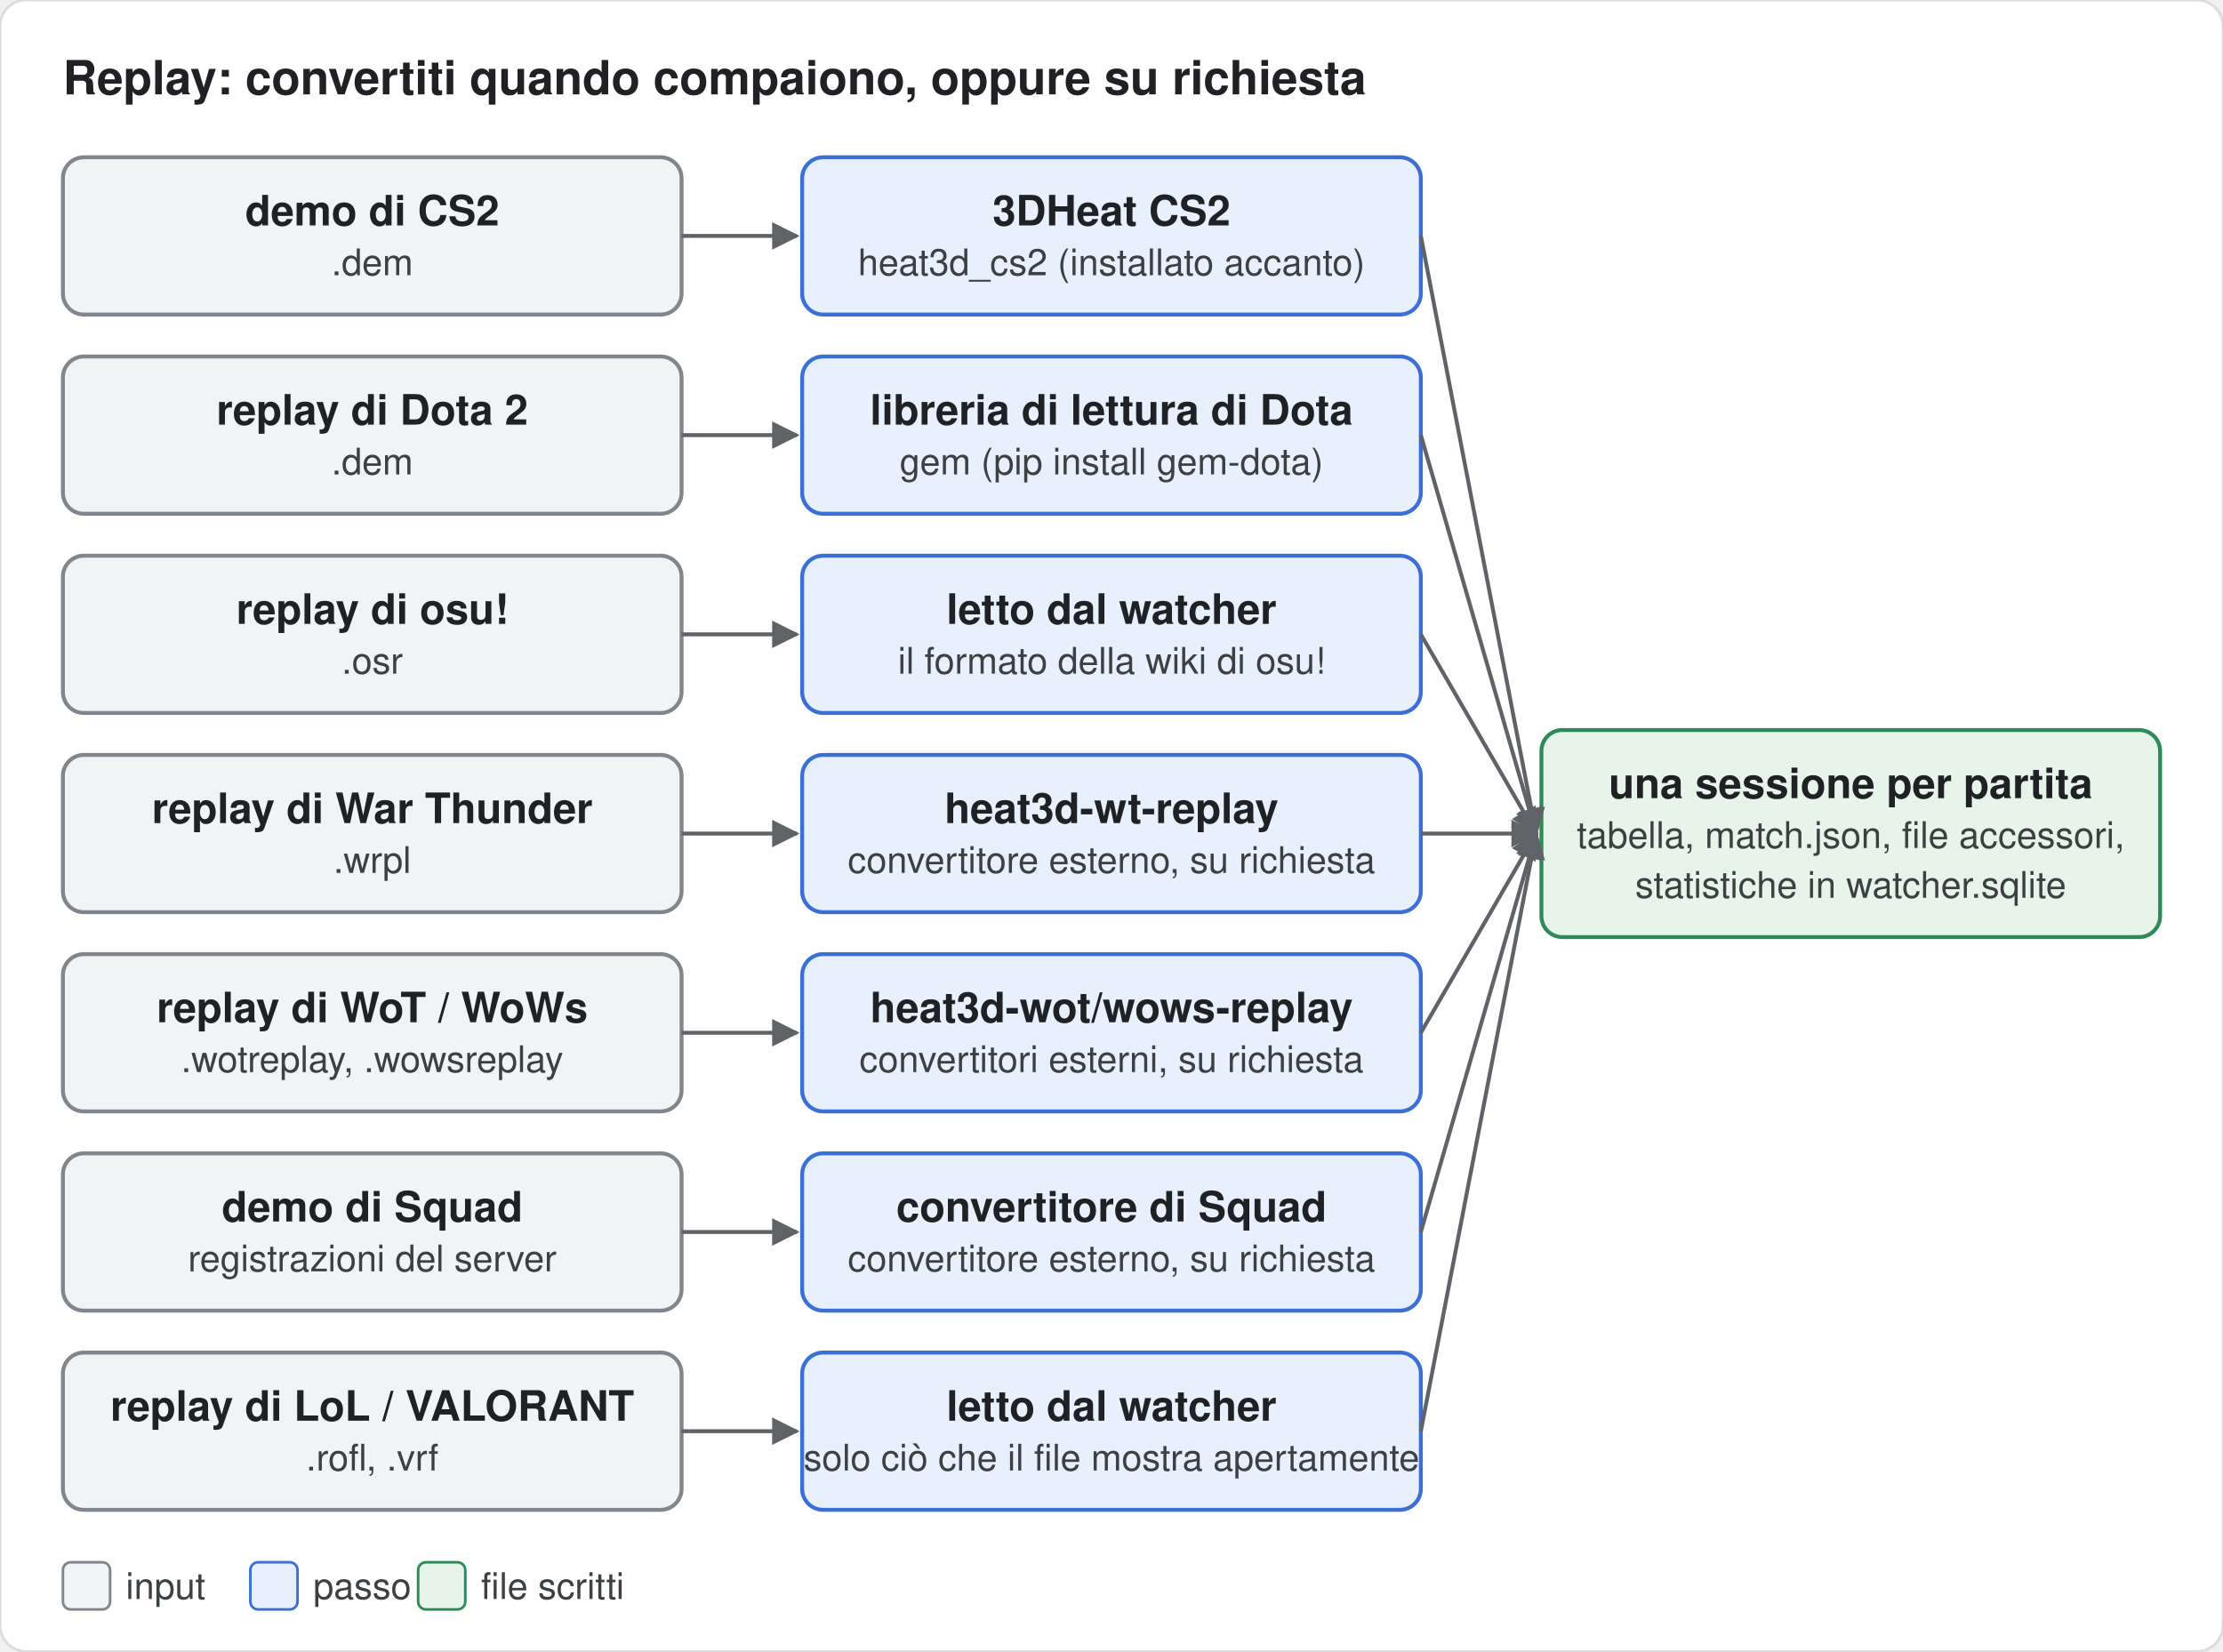
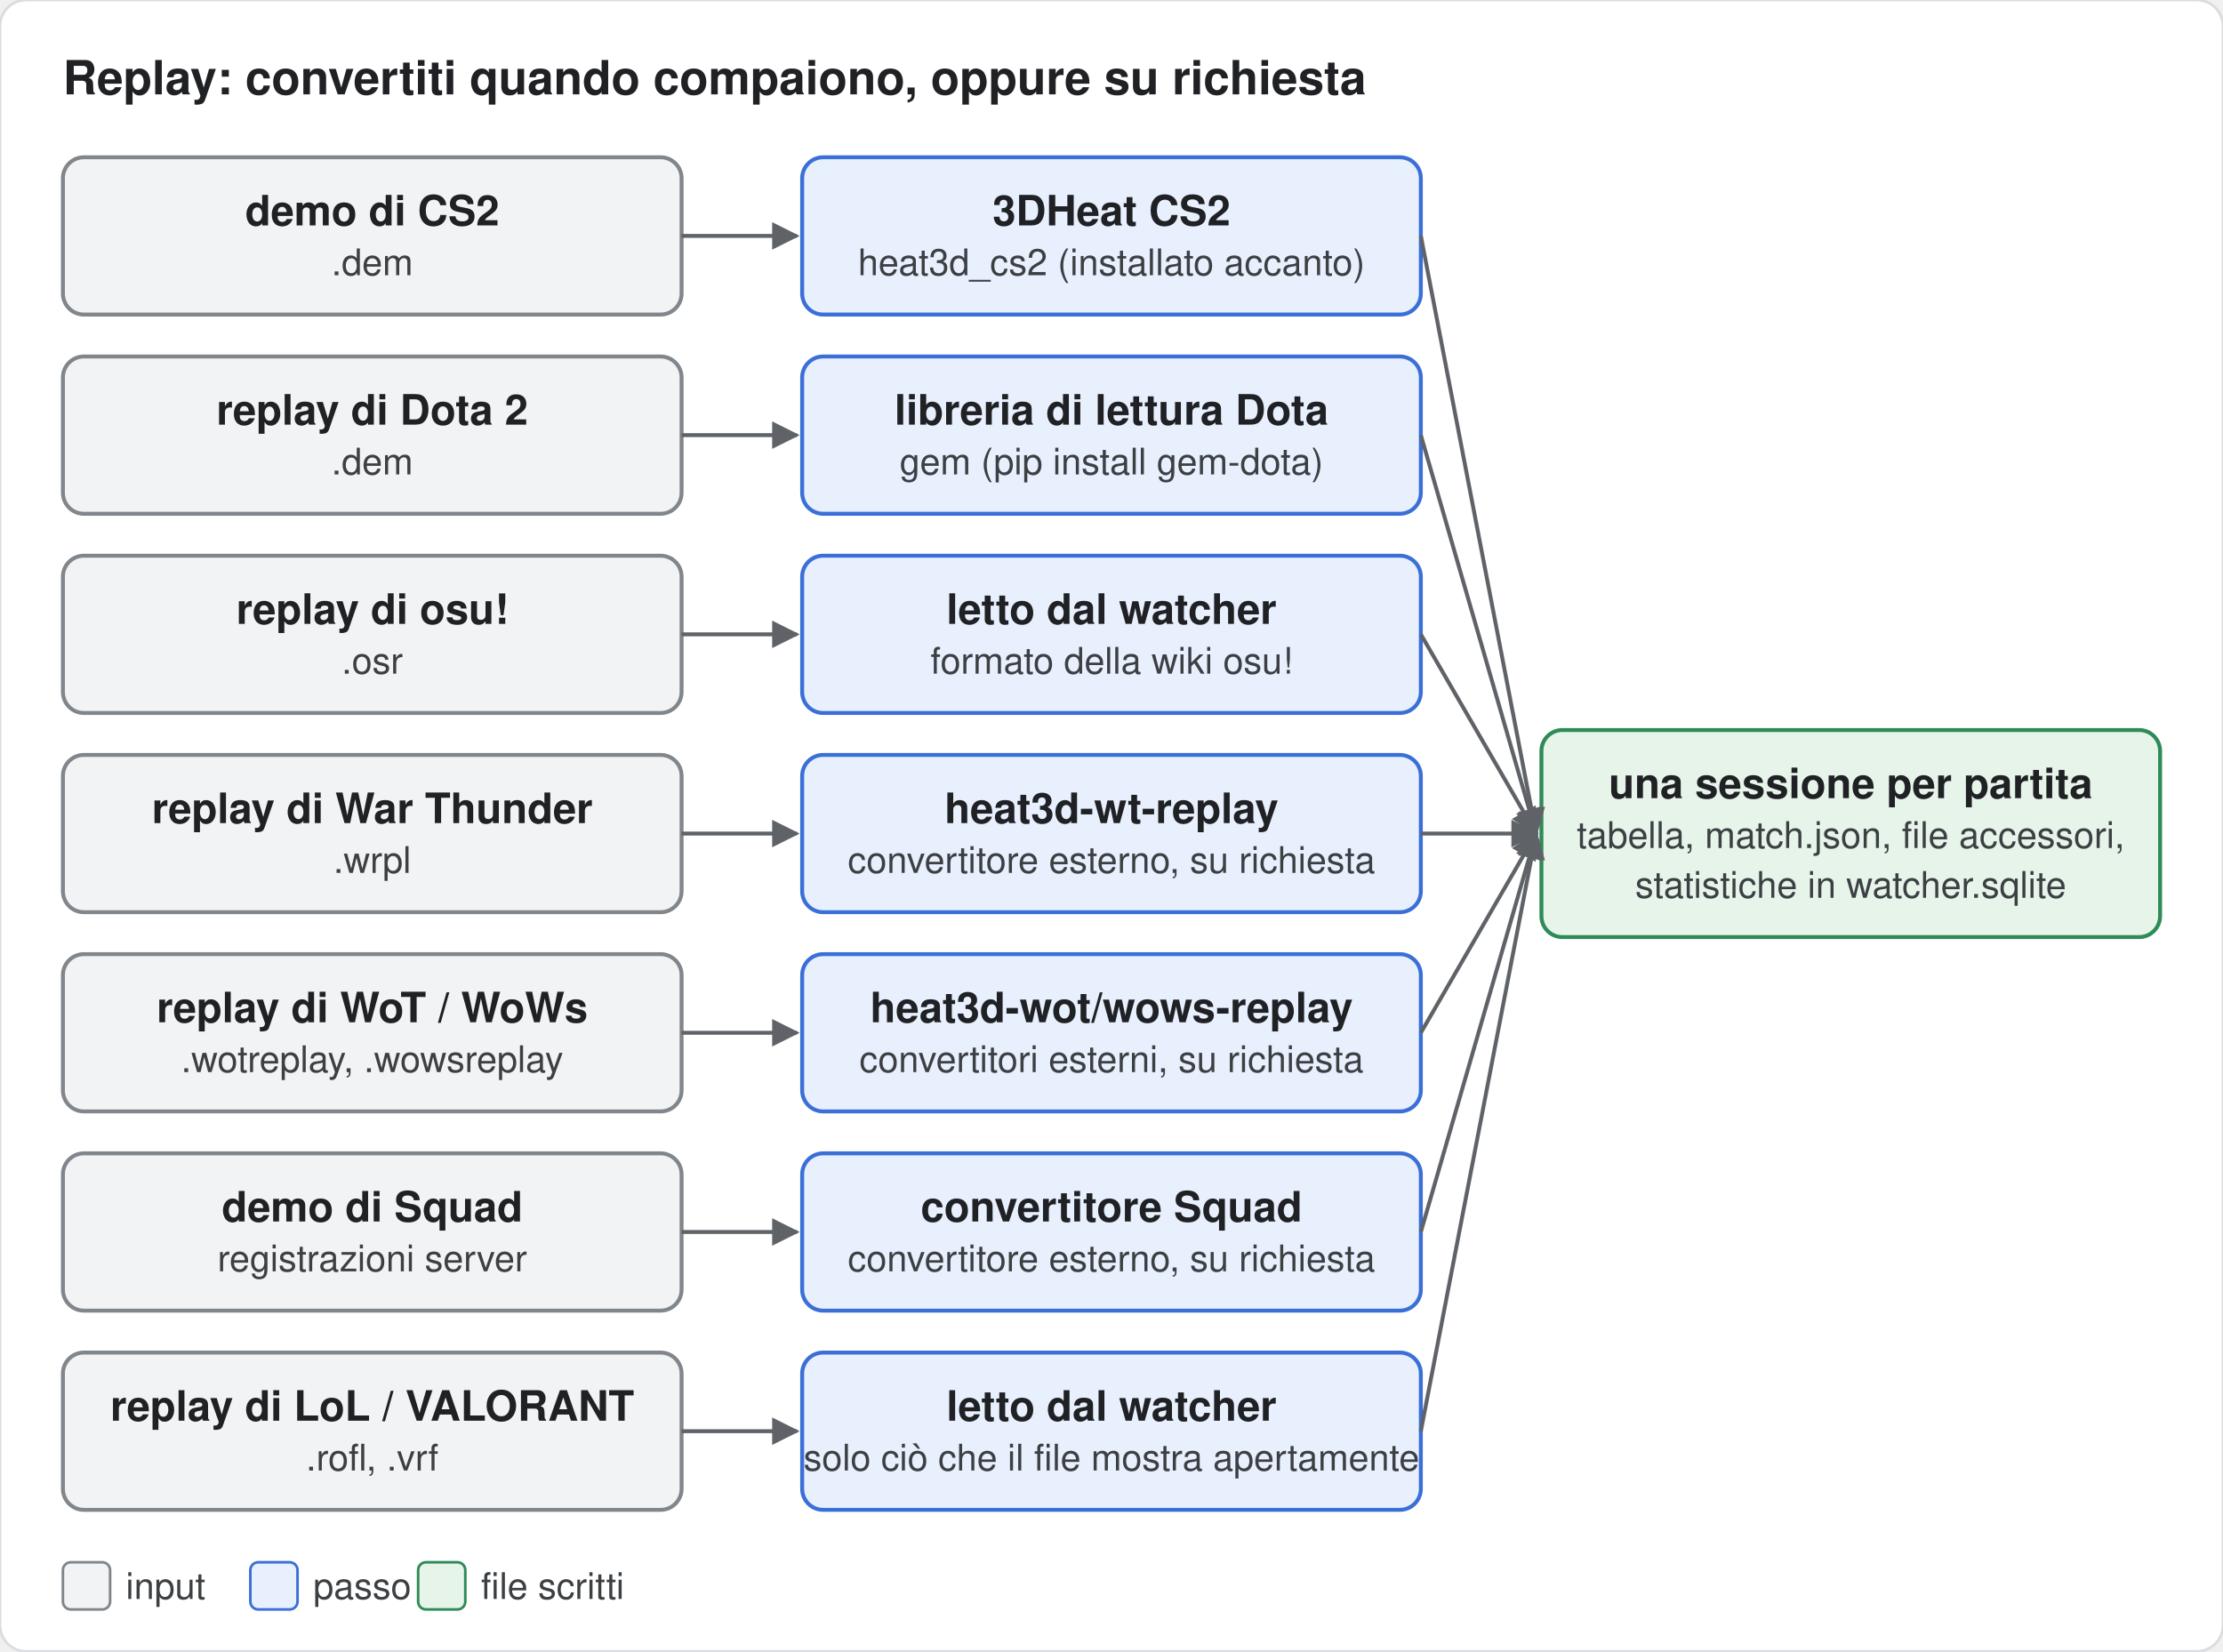
<svg xmlns="http://www.w3.org/2000/svg" width="848" height="630" viewBox="0 0 848 630" font-family="Segoe UI,Helvetica,Arial,sans-serif" role="img" aria-label="Replays: converted when they appear, or on request">
  <defs>
    <marker id="a" viewBox="0 0 10 10" refX="9" refY="5" markerWidth="7" markerHeight="7" orient="auto">
      <path d="M0,0 L10,5 L0,10 z" fill="#5f6368" />
    </marker>
  </defs>
  <rect width="848" height="630" rx="10" fill="#ffffff" stroke="#dadce0" />
  <text x="24" y="36" font-size="18" font-weight="600" fill="#202124">Replay: convertiti quando compaiono, oppure su richiesta</text>
  <rect x="24" y="60.0" width="236" height="60" rx="8" fill="#f1f3f4" stroke="#80868b" stroke-width="1.5" />
  <text x="142.0" y="86.0" text-anchor="middle" font-weight="600" font-size="16" fill="#202124">demo di CS2</text>
  <text x="142.0" y="105.0" text-anchor="middle" font-size="14" fill="#3c4043">.dem</text>
  <rect x="24" y="136.0" width="236" height="60" rx="8" fill="#f1f3f4" stroke="#80868b" stroke-width="1.5" />
  <text x="142.0" y="162.0" text-anchor="middle" font-weight="600" font-size="16" fill="#202124">replay di Dota 2</text>
  <text x="142.0" y="181.0" text-anchor="middle" font-size="14" fill="#3c4043">.dem</text>
  <rect x="24" y="212.0" width="236" height="60" rx="8" fill="#f1f3f4" stroke="#80868b" stroke-width="1.5" />
  <text x="142.0" y="238.0" text-anchor="middle" font-weight="600" font-size="16" fill="#202124">replay di osu!</text>
  <text x="142.0" y="257.0" text-anchor="middle" font-size="14" fill="#3c4043">.osr</text>
  <rect x="24" y="288.0" width="236" height="60" rx="8" fill="#f1f3f4" stroke="#80868b" stroke-width="1.5" />
  <text x="142.0" y="314.0" text-anchor="middle" font-weight="600" font-size="16" fill="#202124">replay di War Thunder</text>
  <text x="142.0" y="333.0" text-anchor="middle" font-size="14" fill="#3c4043">.wrpl</text>
  <rect x="24" y="364.0" width="236" height="60" rx="8" fill="#f1f3f4" stroke="#80868b" stroke-width="1.5" />
  <text x="142.0" y="390.0" text-anchor="middle" font-weight="600" font-size="16" fill="#202124">replay di WoT / WoWs</text>
  <text x="142.0" y="409.0" text-anchor="middle" font-size="14" fill="#3c4043">.wotreplay, .wowsreplay</text>
  <rect x="24" y="440.0" width="236" height="60" rx="8" fill="#f1f3f4" stroke="#80868b" stroke-width="1.5" />
  <text x="142.0" y="466.0" text-anchor="middle" font-weight="600" font-size="16" fill="#202124">demo di Squad</text>
-   <text x="142.0" y="485.0" text-anchor="middle" font-size="14" fill="#3c4043">registrazioni del server</text>
+   <text x="142.0" y="485.0" text-anchor="middle" font-size="14" fill="#3c4043">registrazioni server</text>
  <rect x="24" y="516.0" width="236" height="60" rx="8" fill="#f1f3f4" stroke="#80868b" stroke-width="1.5" />
  <text x="142.0" y="542.0" text-anchor="middle" font-weight="600" font-size="16" fill="#202124">replay di LoL / VALORANT</text>
  <text x="142.0" y="561.0" text-anchor="middle" font-size="14" fill="#3c4043">.rofl, .vrf</text>
  <rect x="306" y="60.0" width="236" height="60" rx="8" fill="#e8f0fe" stroke="#3b6fd8" stroke-width="1.5" />
  <text x="424.0" y="86.0" text-anchor="middle" font-weight="600" font-size="16" fill="#202124">3DHeat CS2</text>
  <text x="424.0" y="105.0" text-anchor="middle" font-size="14" fill="#3c4043">heat3d_cs2 (installato accanto)</text>
  <rect x="306" y="136.0" width="236" height="60" rx="8" fill="#e8f0fe" stroke="#3b6fd8" stroke-width="1.5" />
-   <text x="424.0" y="162.0" text-anchor="middle" font-weight="600" font-size="16" fill="#202124">libreria di lettura di Dota</text>
+   <text x="424.0" y="162.0" text-anchor="middle" font-weight="600" font-size="16" fill="#202124">libreria di lettura Dota</text>
  <text x="424.0" y="181.0" text-anchor="middle" font-size="14" fill="#3c4043">gem (pip install gem-dota)</text>
  <rect x="306" y="212.0" width="236" height="60" rx="8" fill="#e8f0fe" stroke="#3b6fd8" stroke-width="1.5" />
  <text x="424.0" y="238.0" text-anchor="middle" font-weight="600" font-size="16" fill="#202124">letto dal watcher</text>
-   <text x="424.0" y="257.0" text-anchor="middle" font-size="14" fill="#3c4043">il formato della wiki di osu!</text>
+   <text x="424.0" y="257.0" text-anchor="middle" font-size="14" fill="#3c4043">formato della wiki osu!</text>
  <rect x="306" y="288.0" width="236" height="60" rx="8" fill="#e8f0fe" stroke="#3b6fd8" stroke-width="1.5" />
  <text x="424.0" y="314.0" text-anchor="middle" font-weight="600" font-size="16" fill="#202124">heat3d-wt-replay</text>
  <text x="424.0" y="333.0" text-anchor="middle" font-size="14" fill="#3c4043">convertitore esterno, su richiesta</text>
  <rect x="306" y="364.0" width="236" height="60" rx="8" fill="#e8f0fe" stroke="#3b6fd8" stroke-width="1.5" />
  <text x="424.0" y="390.0" text-anchor="middle" font-weight="600" font-size="16" fill="#202124">heat3d-wot/wows-replay</text>
  <text x="424.0" y="409.0" text-anchor="middle" font-size="14" fill="#3c4043">convertitori esterni, su richiesta</text>
  <rect x="306" y="440.0" width="236" height="60" rx="8" fill="#e8f0fe" stroke="#3b6fd8" stroke-width="1.5" />
-   <text x="424.0" y="466.0" text-anchor="middle" font-weight="600" font-size="16" fill="#202124">convertitore di Squad</text>
+   <text x="424.0" y="466.0" text-anchor="middle" font-weight="600" font-size="16" fill="#202124">convertitore Squad</text>
  <text x="424.0" y="485.0" text-anchor="middle" font-size="14" fill="#3c4043">convertitore esterno, su richiesta</text>
  <rect x="306" y="516.0" width="236" height="60" rx="8" fill="#e8f0fe" stroke="#3b6fd8" stroke-width="1.5" />
  <text x="424.0" y="542.0" text-anchor="middle" font-weight="600" font-size="16" fill="#202124">letto dal watcher</text>
  <text x="424.0" y="561.0" text-anchor="middle" font-size="14" fill="#3c4043">solo ciò che il file mostra apertamente</text>
  <rect x="588" y="278.5" width="236" height="79" rx="8" fill="#e6f4ea" stroke="#2e8b57" stroke-width="1.5" />
  <text x="706.0" y="304.5" text-anchor="middle" font-weight="600" font-size="16" fill="#202124">una sessione per partita</text>
  <text x="706.0" y="323.5" text-anchor="middle" font-size="14" fill="#3c4043">tabella, match.json, file accessori,</text>
  <text x="706.0" y="342.5" text-anchor="middle" font-size="14" fill="#3c4043">statistiche in watcher.sqlite</text>
  <line x1="260" y1="90.0" x2="304" y2="90.0" stroke="#5f6368" stroke-width="1.5" marker-end="url(#a)" />
  <line x1="260" y1="166.0" x2="304" y2="166.0" stroke="#5f6368" stroke-width="1.5" marker-end="url(#a)" />
  <line x1="260" y1="242.0" x2="304" y2="242.0" stroke="#5f6368" stroke-width="1.5" marker-end="url(#a)" />
  <line x1="260" y1="318.0" x2="304" y2="318.0" stroke="#5f6368" stroke-width="1.5" marker-end="url(#a)" />
  <line x1="260" y1="394.0" x2="304" y2="394.0" stroke="#5f6368" stroke-width="1.5" marker-end="url(#a)" />
  <line x1="260" y1="470.0" x2="304" y2="470.0" stroke="#5f6368" stroke-width="1.5" marker-end="url(#a)" />
  <line x1="260" y1="546.0" x2="304" y2="546.0" stroke="#5f6368" stroke-width="1.5" marker-end="url(#a)" />
  <line x1="542" y1="90.0" x2="586" y2="318.0" stroke="#5f6368" stroke-width="1.5" marker-end="url(#a)" />
  <line x1="542" y1="166.0" x2="586" y2="318.0" stroke="#5f6368" stroke-width="1.5" marker-end="url(#a)" />
  <line x1="542" y1="242.0" x2="586" y2="318.0" stroke="#5f6368" stroke-width="1.5" marker-end="url(#a)" />
  <line x1="542" y1="318.0" x2="586" y2="318.0" stroke="#5f6368" stroke-width="1.5" marker-end="url(#a)" />
  <line x1="542" y1="394.0" x2="586" y2="318.0" stroke="#5f6368" stroke-width="1.5" marker-end="url(#a)" />
  <line x1="542" y1="470.0" x2="586" y2="318.0" stroke="#5f6368" stroke-width="1.5" marker-end="url(#a)" />
  <line x1="542" y1="546.0" x2="586" y2="318.0" stroke="#5f6368" stroke-width="1.5" marker-end="url(#a)" />
  <rect x="24" y="596" width="18" height="18" rx="3" fill="#f1f3f4" stroke="#80868b" />
  <text x="48" y="610" font-size="14" fill="#3c4043">input</text>
  <rect x="95.5" y="596" width="18" height="18" rx="3" fill="#e8f0fe" stroke="#3b6fd8" />
  <text x="119.5" y="610" font-size="14" fill="#3c4043">passo</text>
  <rect x="159.5" y="596" width="18" height="18" rx="3" fill="#e6f4ea" stroke="#2e8b57" />
  <text x="183.5" y="610" font-size="14" fill="#3c4043">file scritti</text>
</svg>
